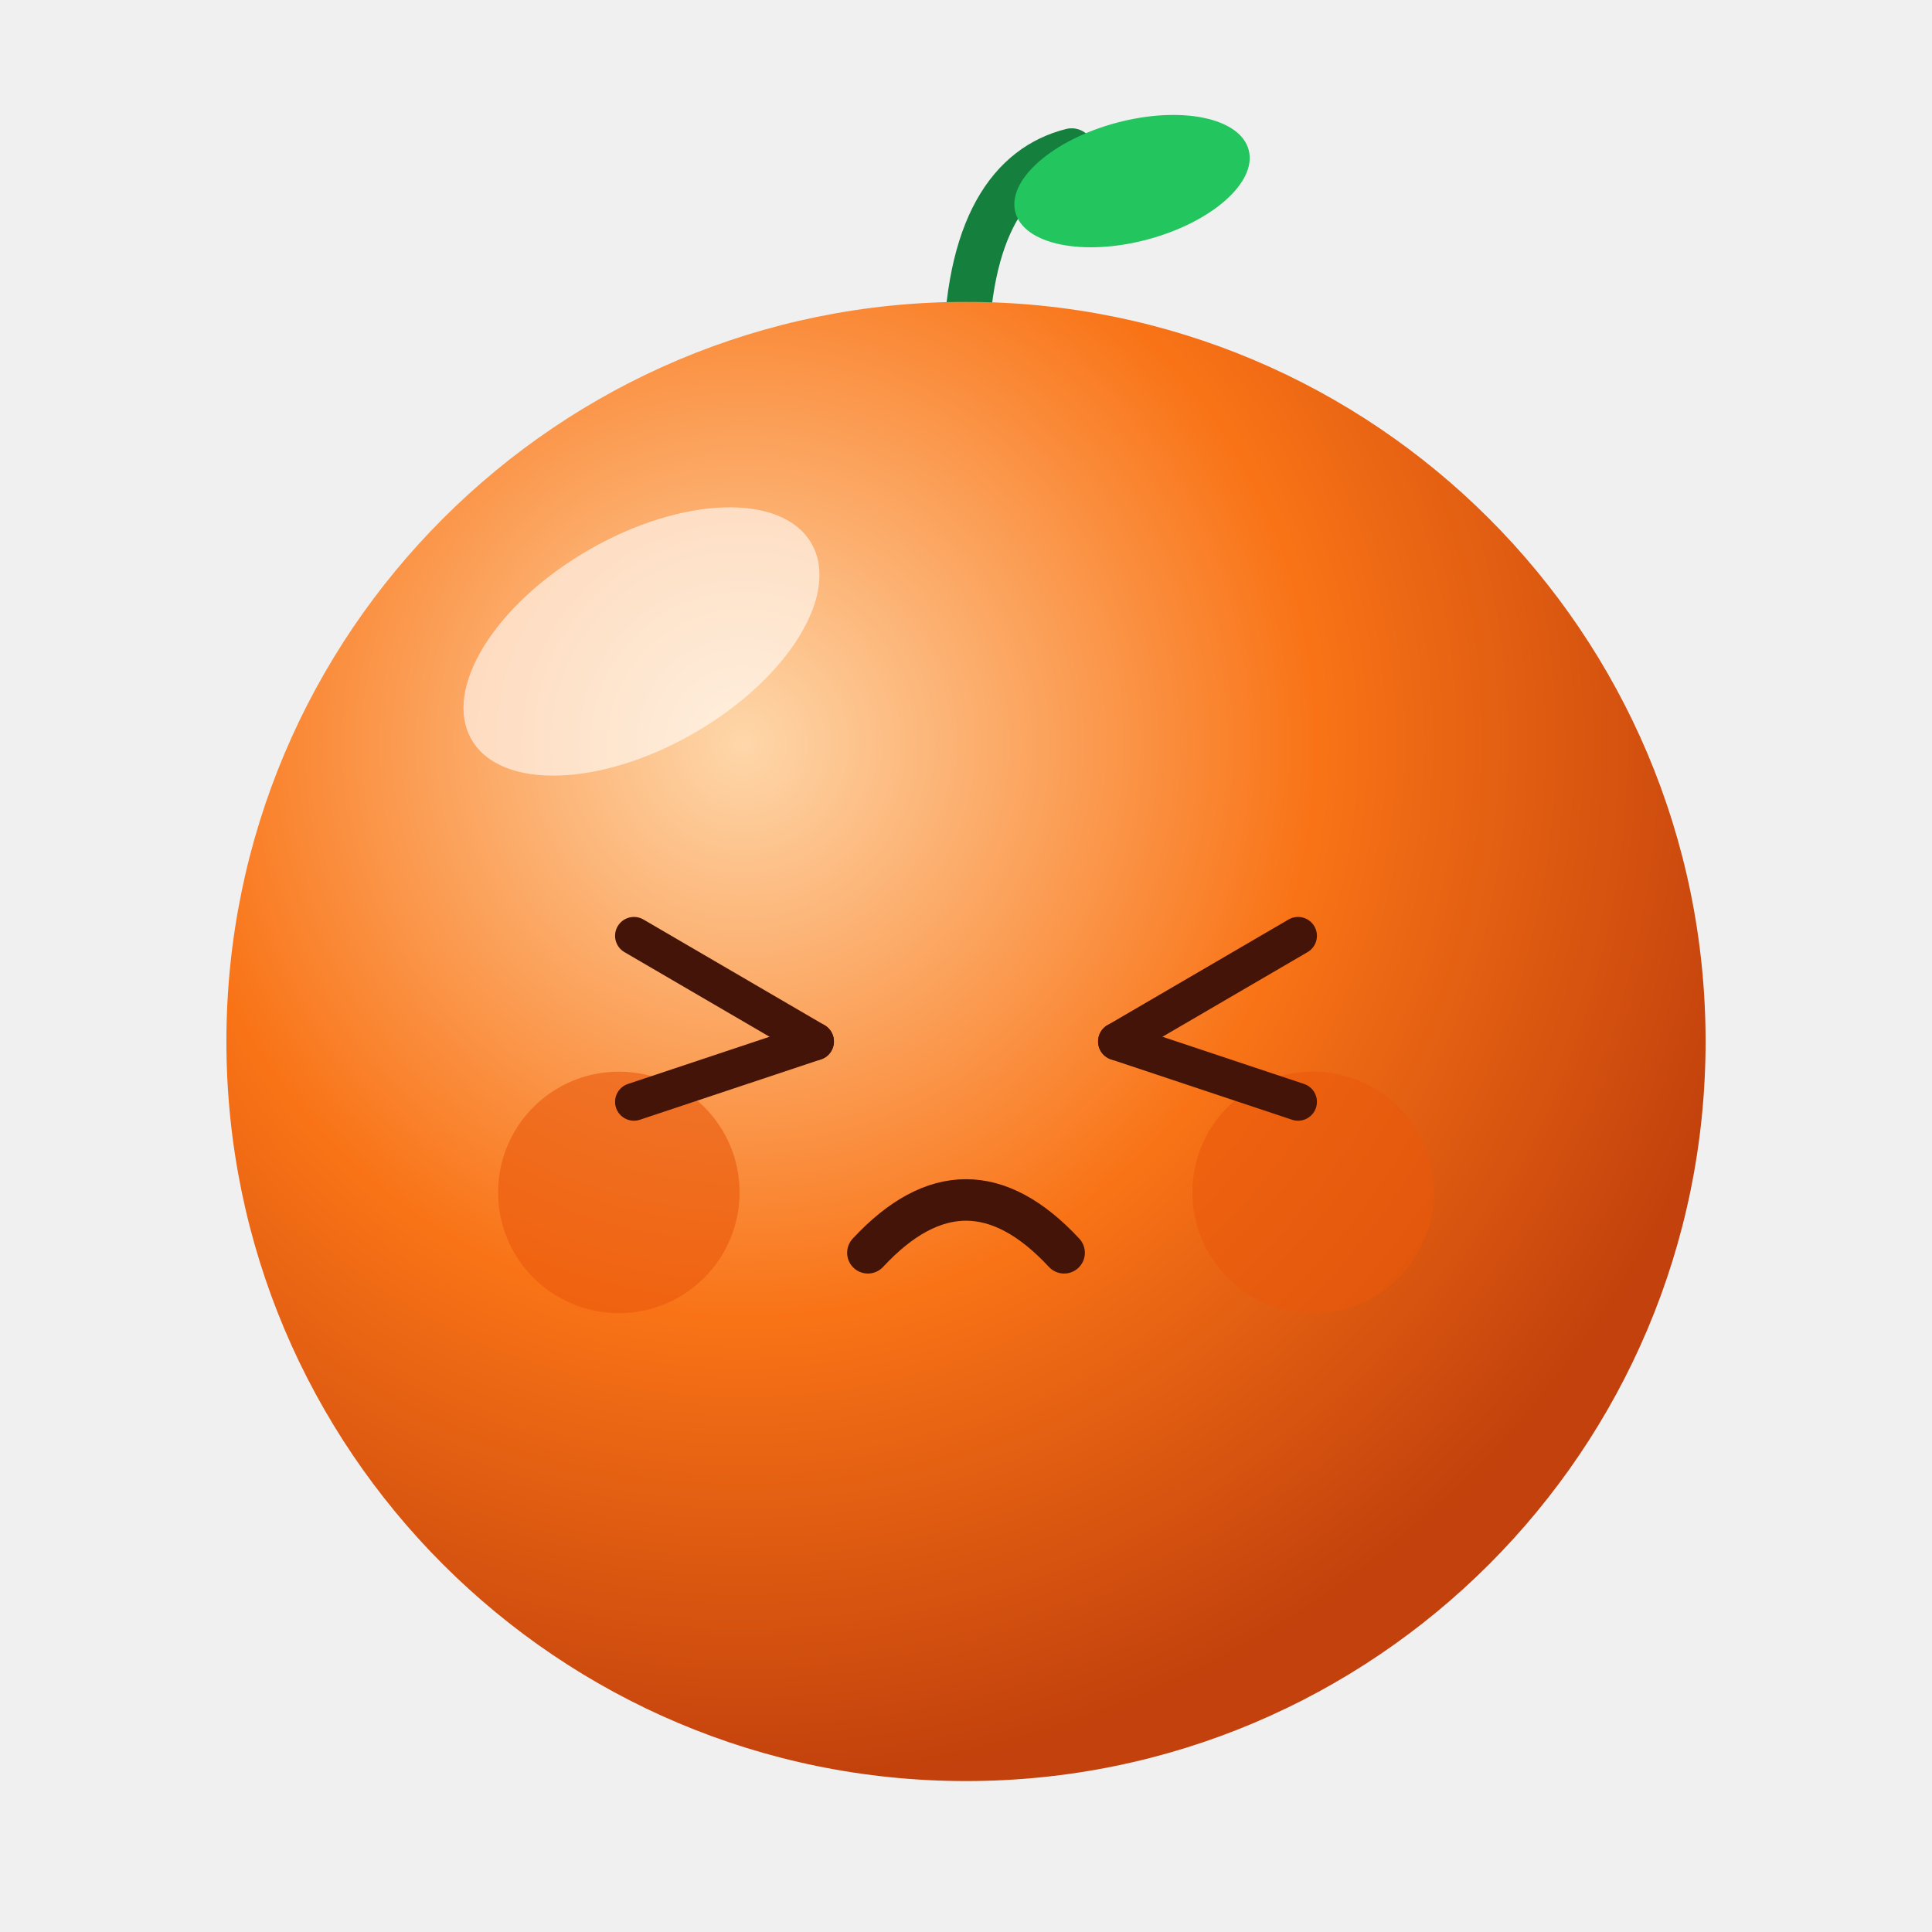
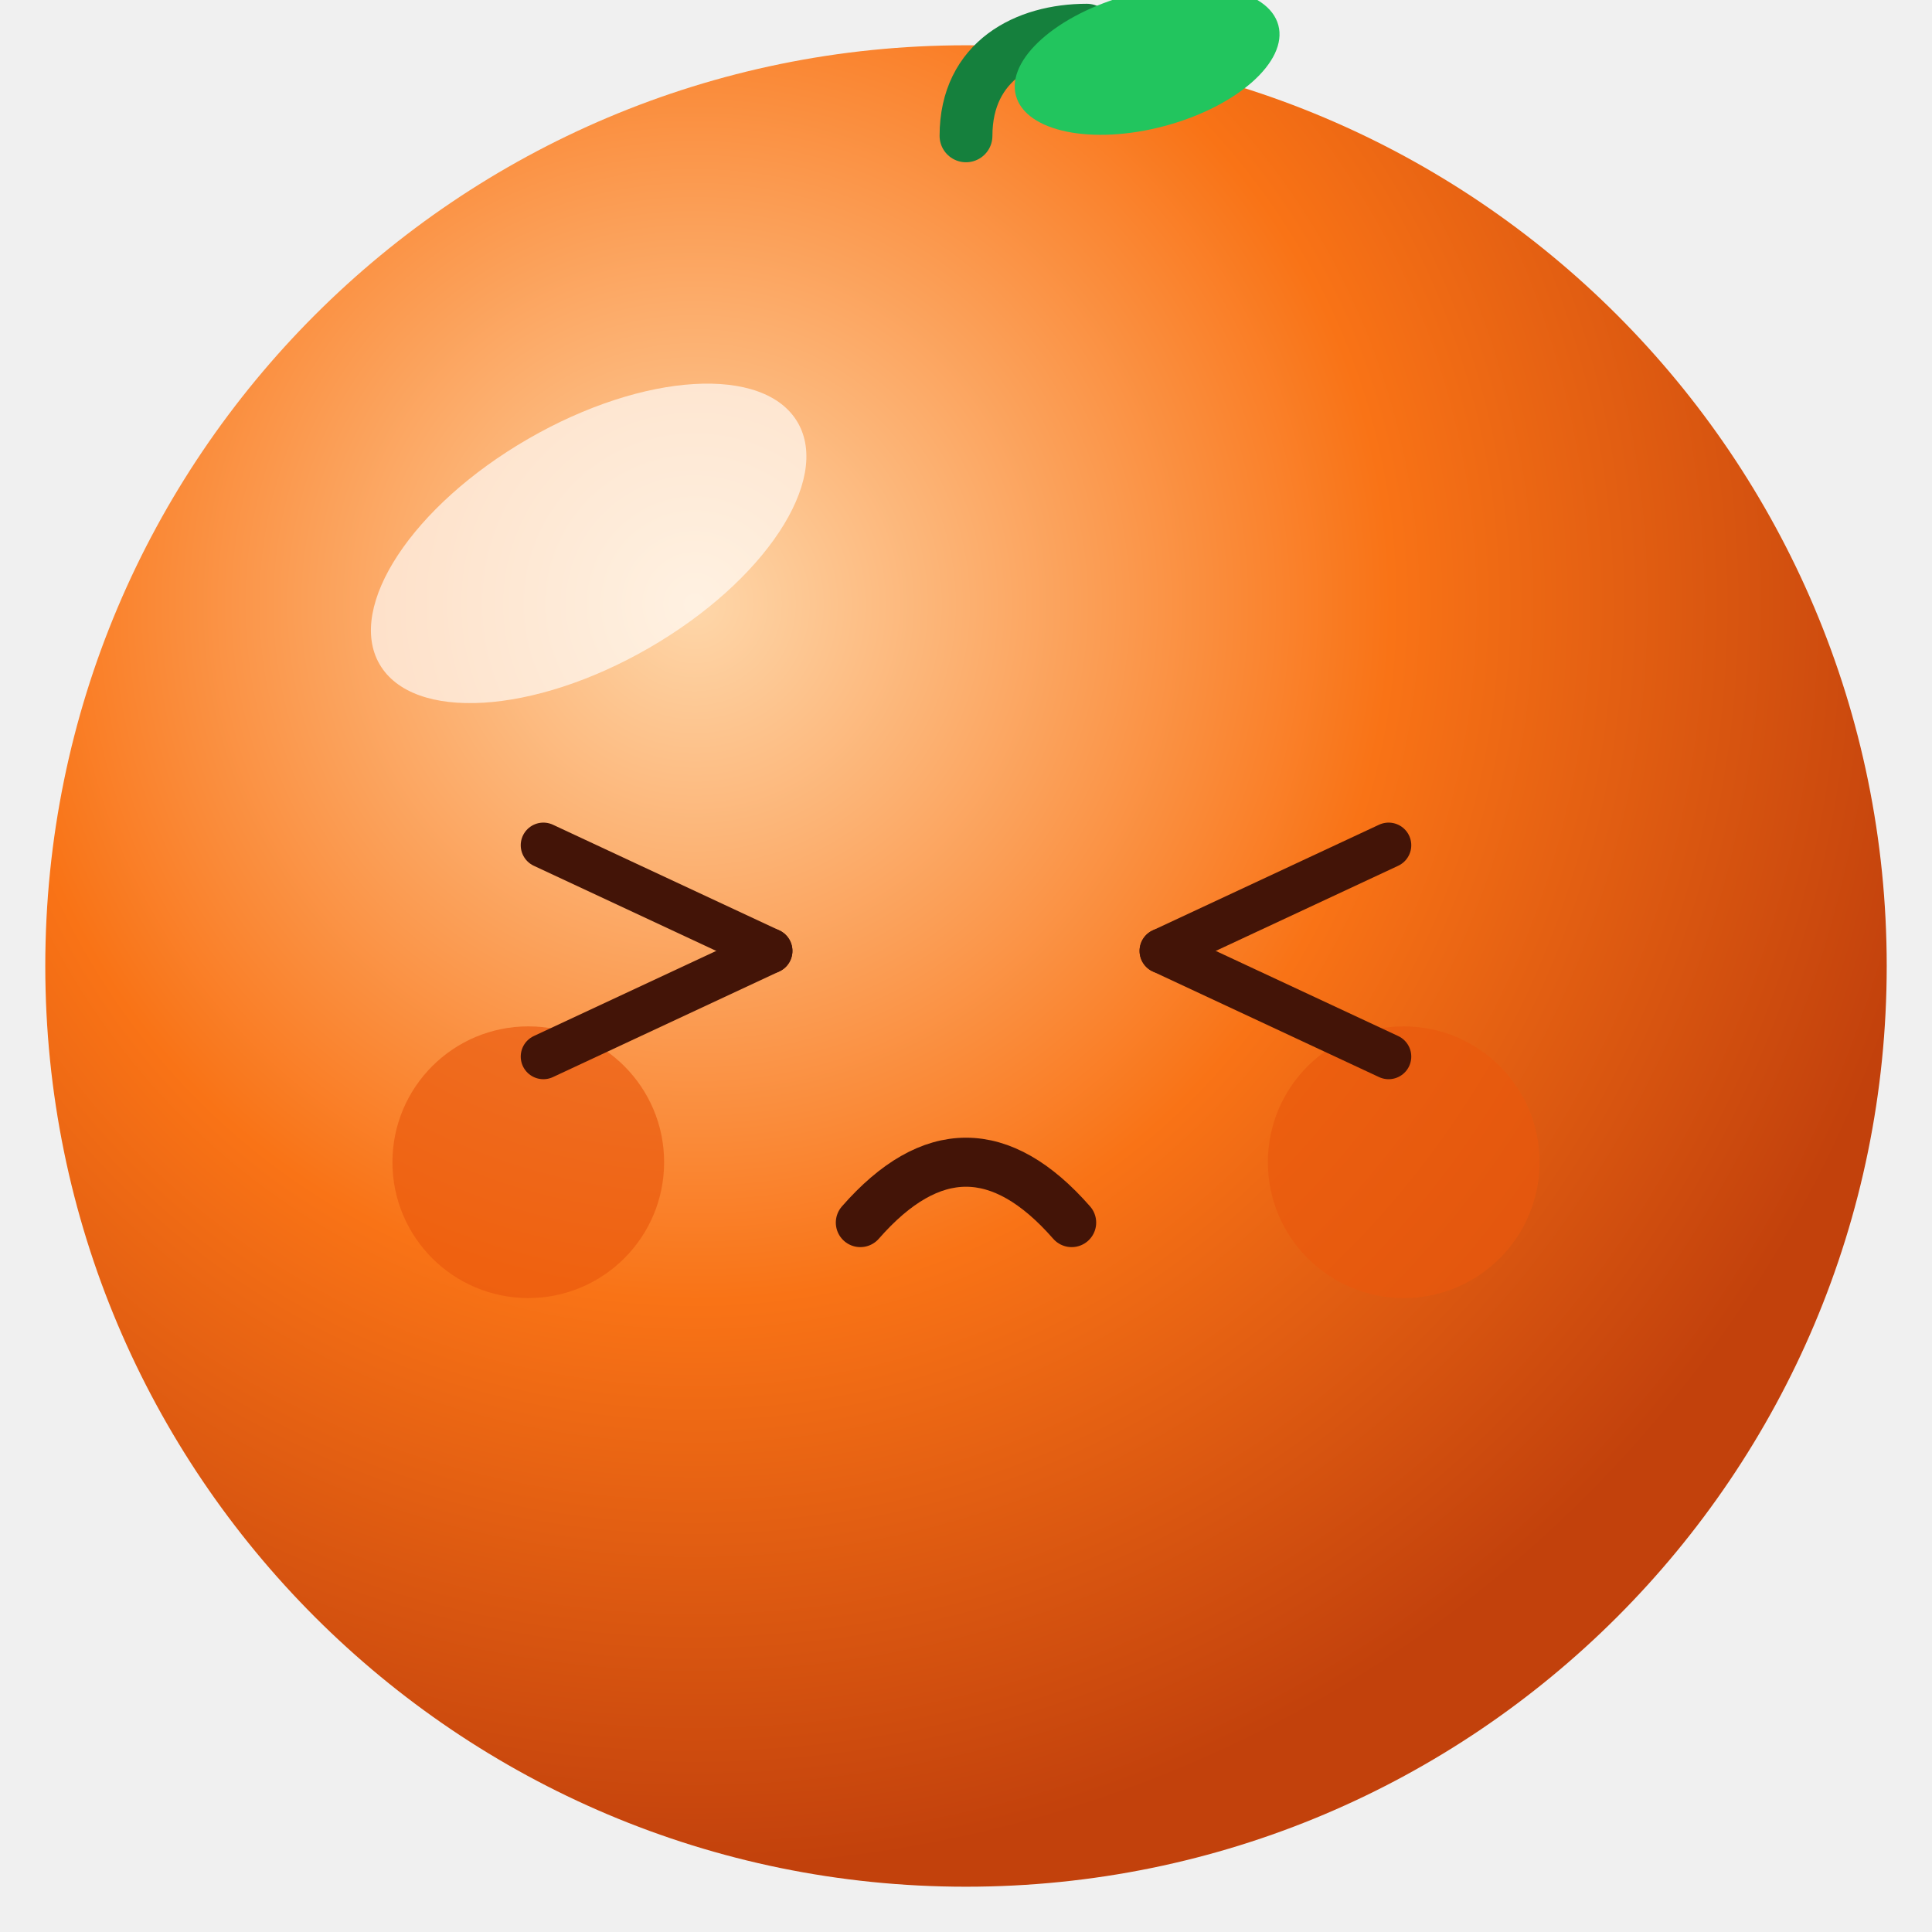
<svg xmlns="http://www.w3.org/2000/svg" viewBox="0 0 256 256" width="256" height="256">
  <defs>
    <radialGradient id="orangeGrad" cx="35%" cy="30%" r="70%">
      <stop offset="0%" stop-color="#fed7aa" />
      <stop offset="55%" stop-color="#f97316" />
      <stop offset="100%" stop-color="#c2410c" />
    </radialGradient>
  </defs>
-   <path d="M128,48 C128,30 134,22 142,20" fill="none" stroke="#15803d" stroke-width="6" stroke-linecap="round" />
-   <ellipse cx="150" cy="24" rx="16" ry="8" fill="#22c55e" transform="rotate(-15 150 24)" />
-   <circle cx="128" cy="138" r="98" fill="url(#orangeGrad)" />
-   <ellipse cx="85" cy="85" rx="26" ry="14" fill="#ffffff" opacity="0.6" transform="rotate(-30 85 85)" />
-   <circle cx="82" cy="158" r="16" fill="#ea580c" opacity="0.6" />
-   <circle cx="174" cy="158" r="16" fill="#ea580c" opacity="0.6" />
-   <path d="M84,124 L108,138" stroke="#431407" stroke-width="5" stroke-linecap="round" />
-   <path d="M84,146 L108,138" stroke="#431407" stroke-width="5" stroke-linecap="round" />
-   <path d="M172,124 L148,138" stroke="#431407" stroke-width="5" stroke-linecap="round" />
-   <path d="M172,146 L148,138" stroke="#431407" stroke-width="5" stroke-linecap="round" />
-   <path d="M115,166 Q128,152 141,166" fill="none" stroke="#431407" stroke-width="5.5" stroke-linecap="round" />
+   <circle cx="128" cy="128" r="122" fill="url(#orangeGrad)" />
+   <path d="M128,18 C128,8 136,4 144,4" fill="none" stroke="#15803d" stroke-width="7" stroke-linecap="round" />
+   <ellipse cx="152" cy="8" rx="18" ry="9" fill="#22c55e" transform="rotate(-15 152 8)" />
+   <ellipse cx="78" cy="72" rx="32" ry="16" fill="#ffffff" opacity="0.65" transform="rotate(-30 78 72)" />
+   <circle cx="70" cy="154" r="18" fill="#ea580c" opacity="0.65" />
+   <circle cx="186" cy="154" r="18" fill="#ea580c" opacity="0.65" />
+   <path d="M72,112 L102,126" stroke="#431407" stroke-width="6" stroke-linecap="round" />
+   <path d="M72,140 L102,126" stroke="#431407" stroke-width="6" stroke-linecap="round" />
+   <path d="M184,112 L154,126" stroke="#431407" stroke-width="6" stroke-linecap="round" />
+   <path d="M184,140 L154,126" stroke="#431407" stroke-width="6" stroke-linecap="round" />
+   <path d="M114,162 Q128,146 142,162" fill="none" stroke="#431407" stroke-width="6.5" stroke-linecap="round" />
</svg>
